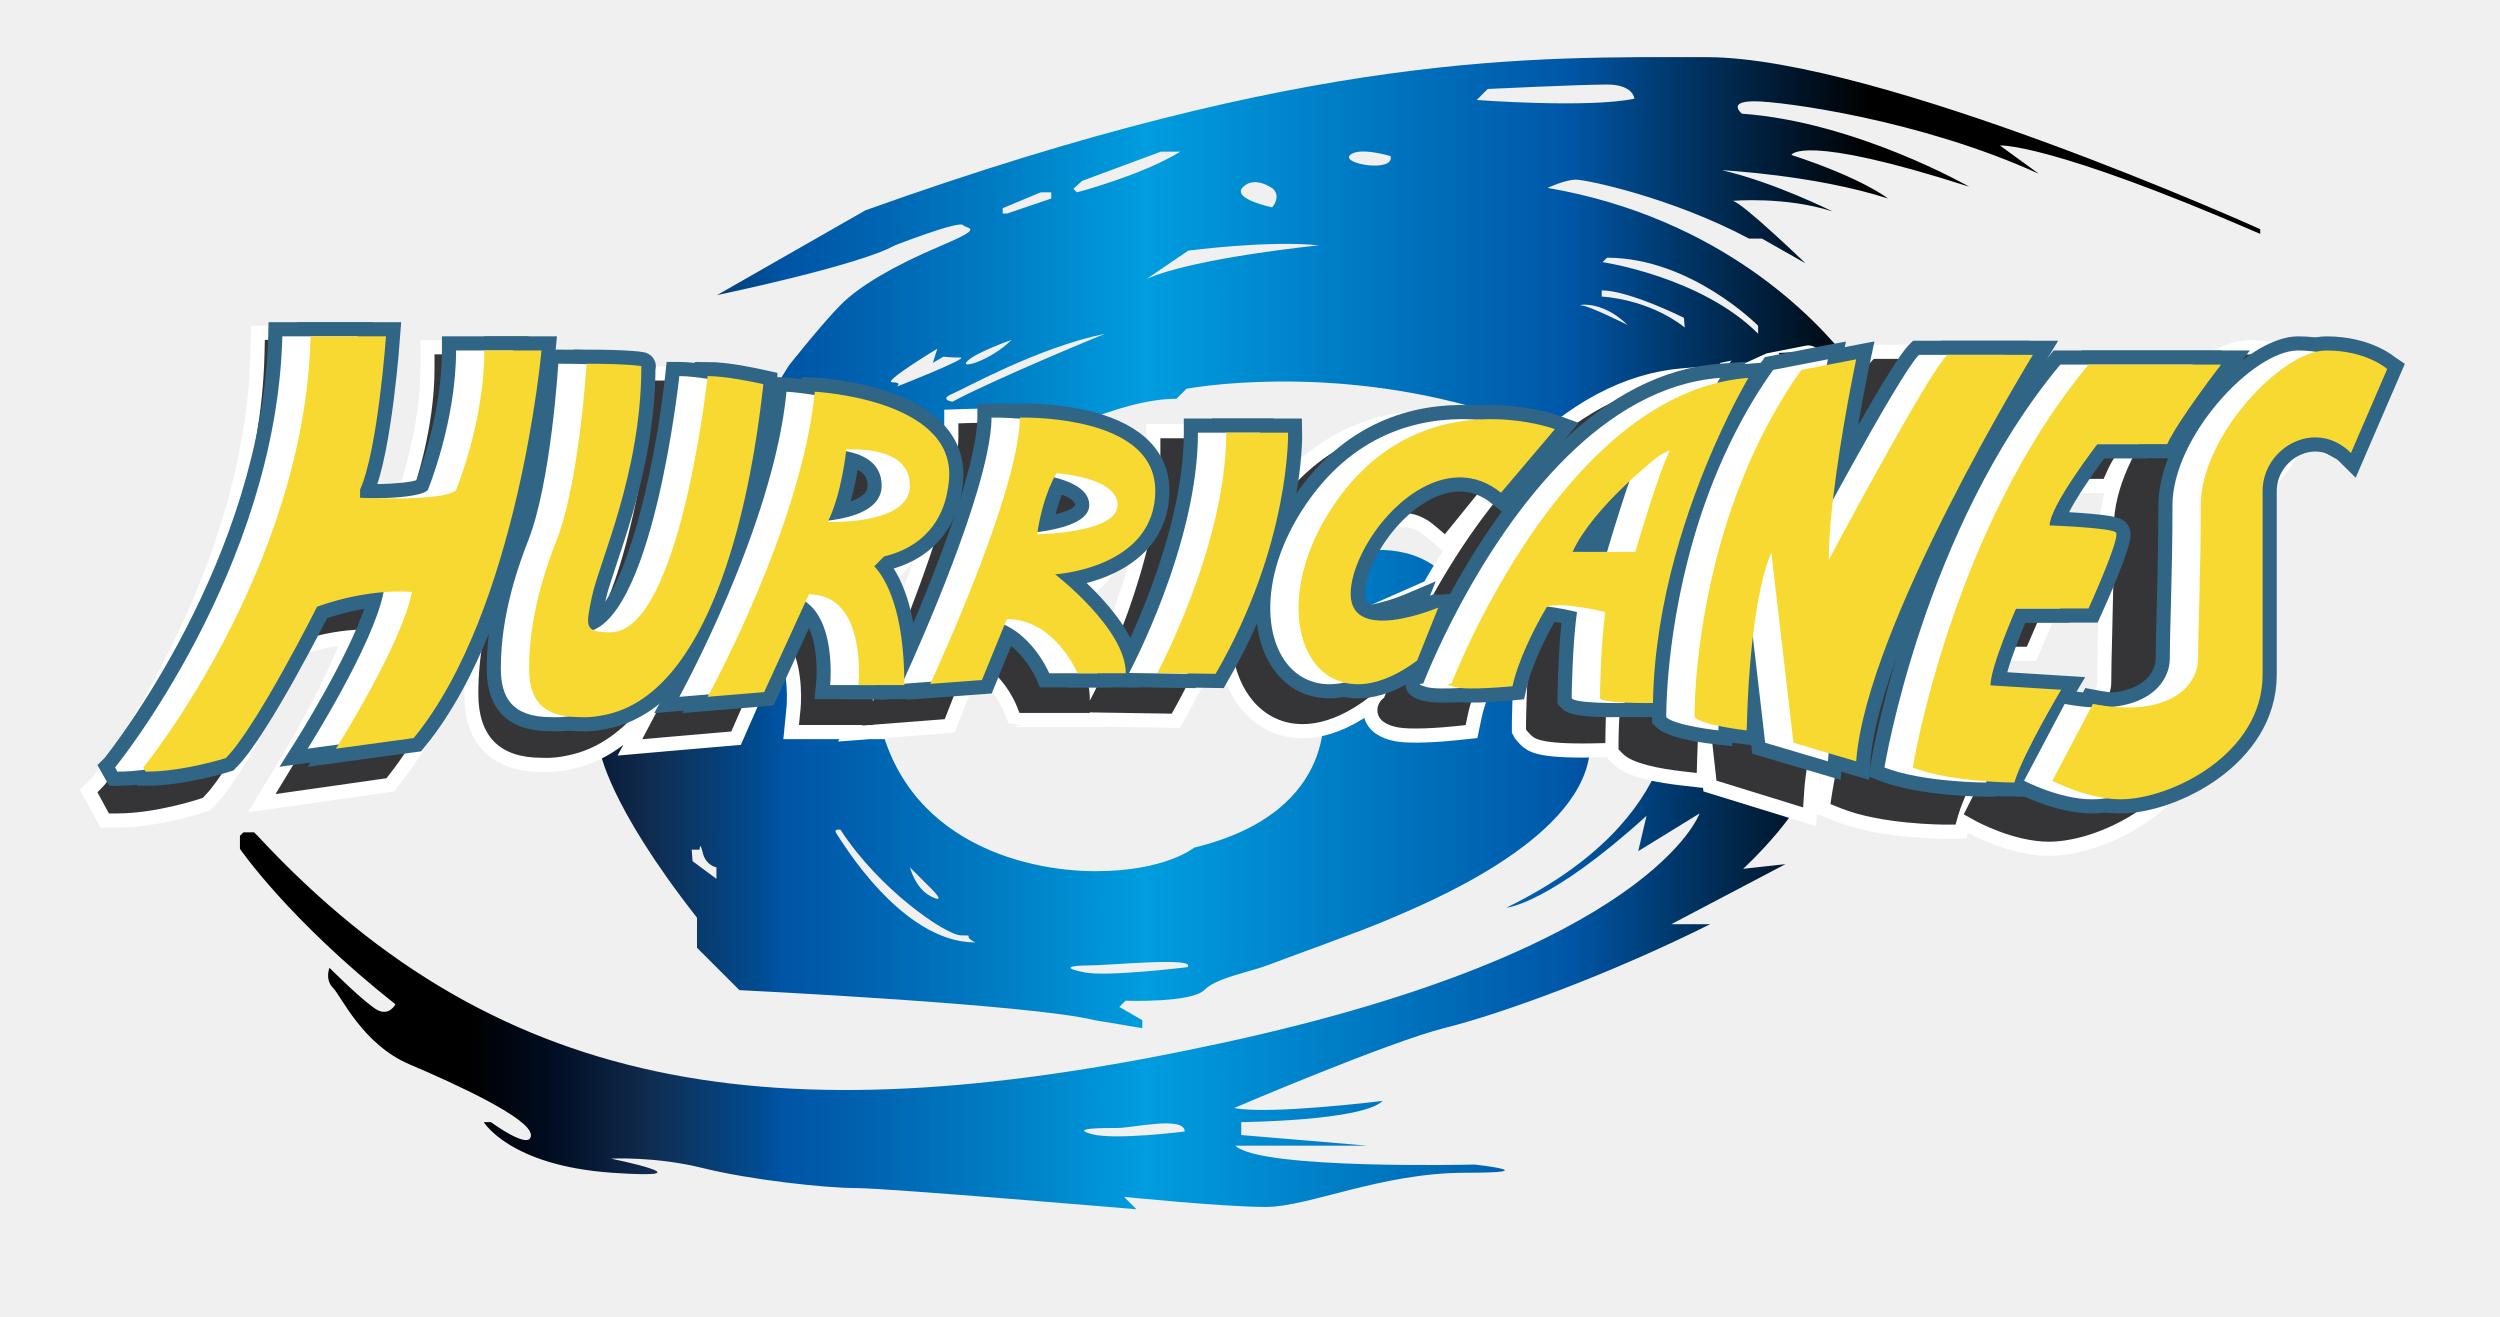
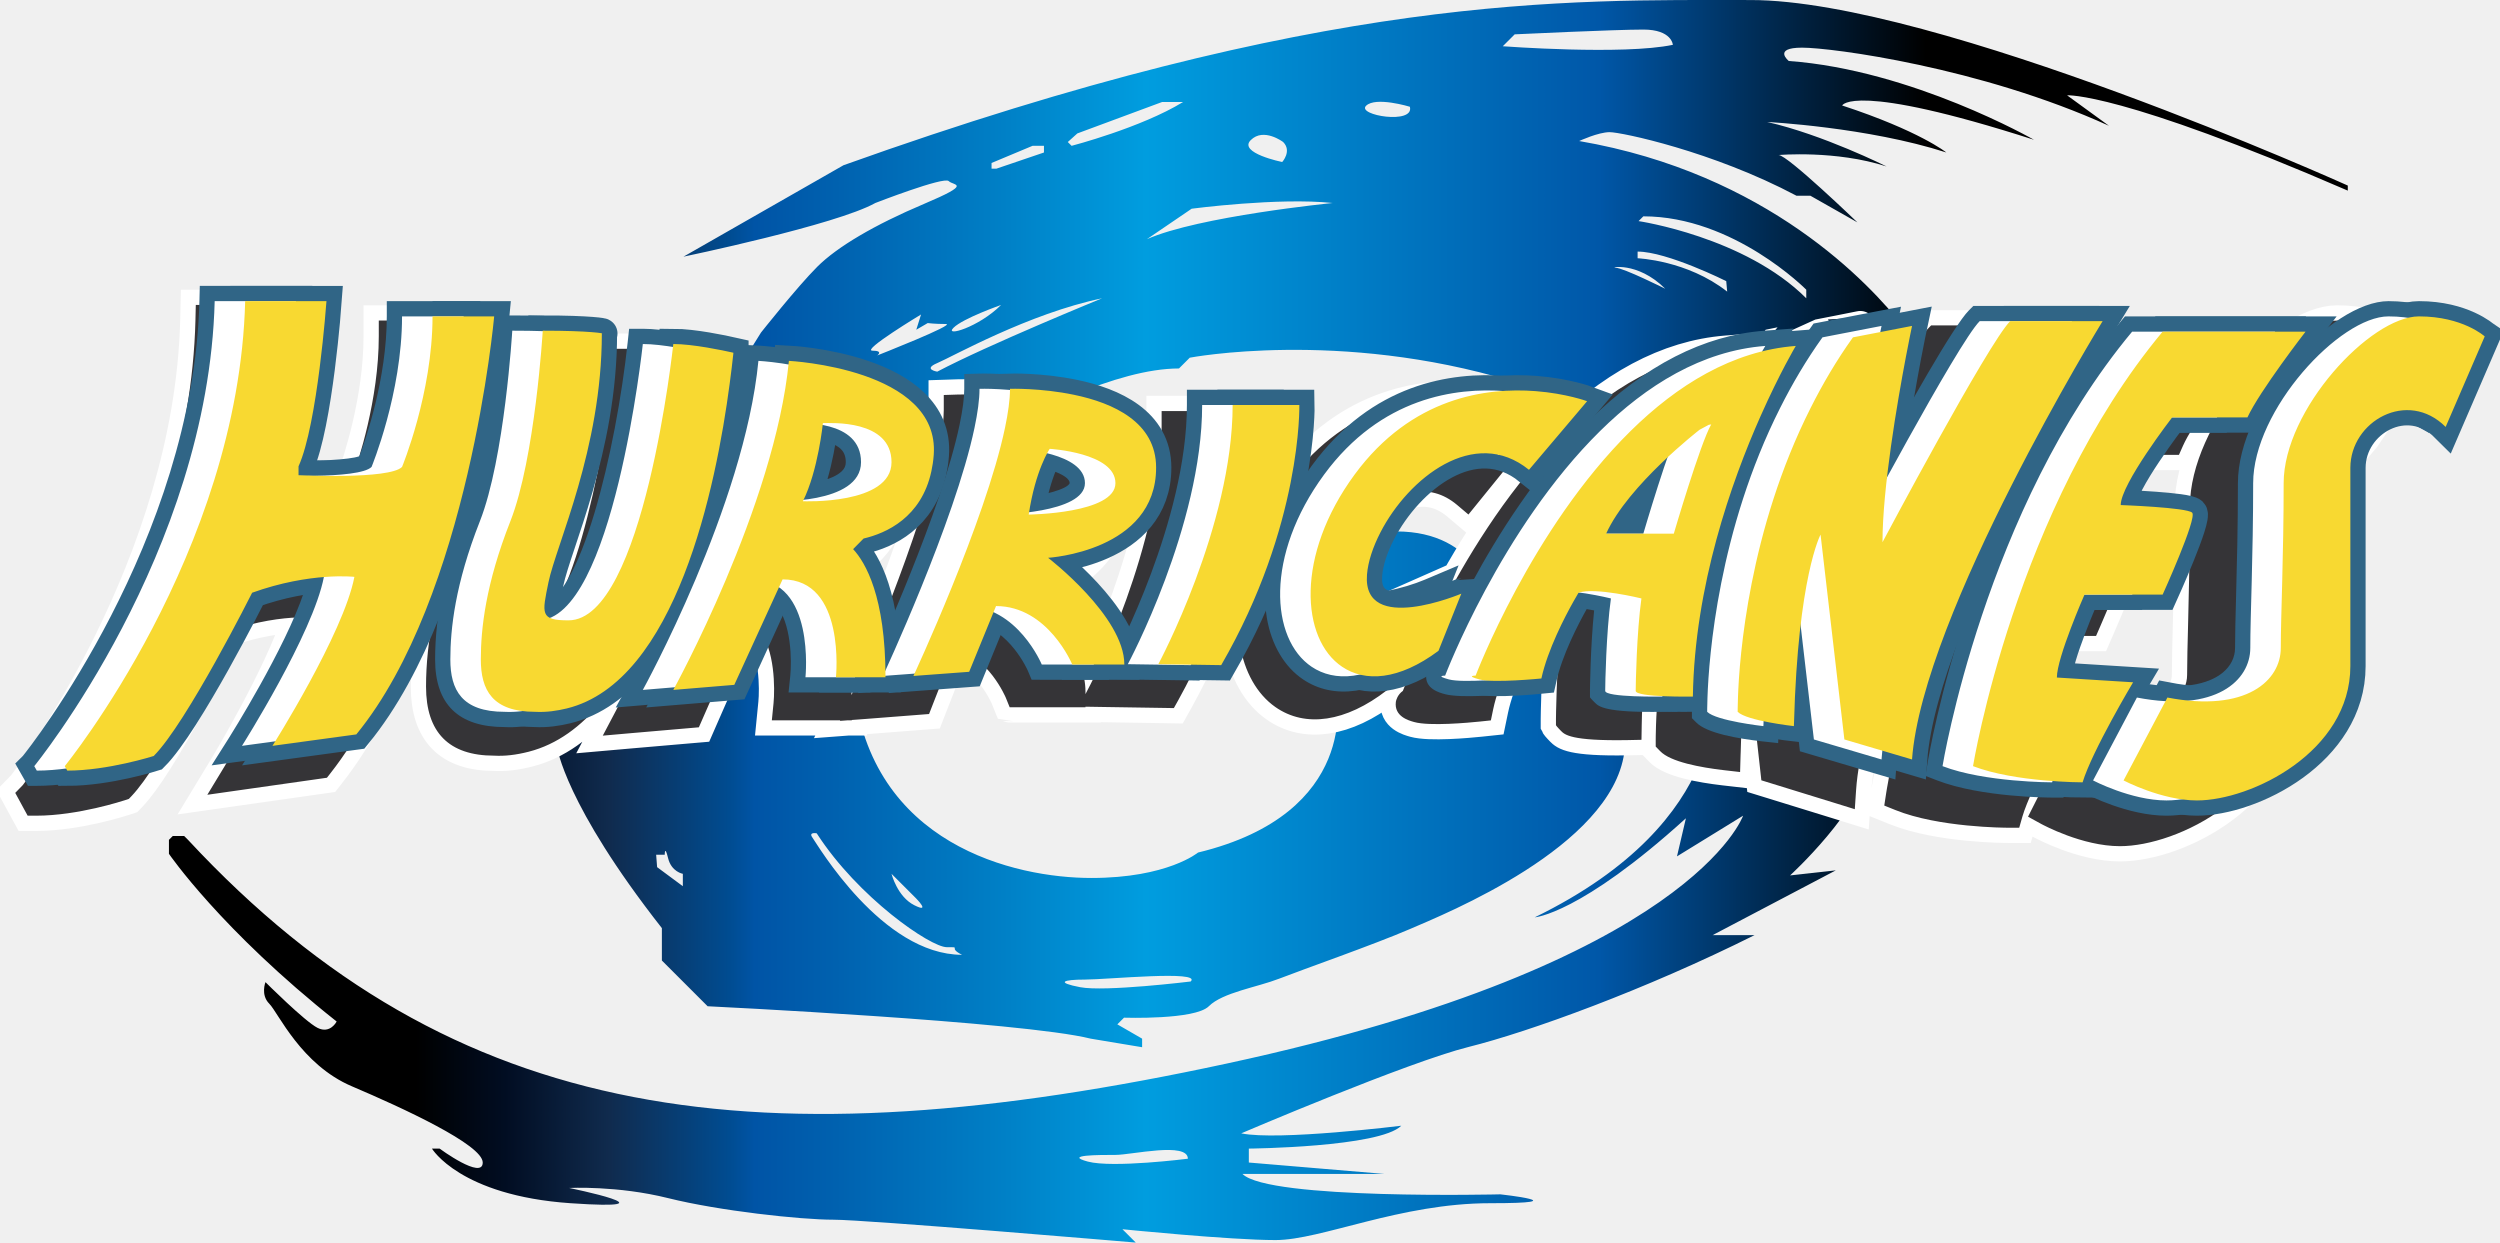
- <svg xmlns="http://www.w3.org/2000/svg" version="1.1" id="Layer_1" x="0px" y="0px" width="481.477px" height="253.488px" viewBox="0 0 481.477 253.488" enable-background="new 0 0 481.477 253.488" xml:space="preserve">
+ <svg xmlns="http://www.w3.org/2000/svg" version="1.1" id="Layer_1" x="0px" y="0px" enable-background="new 0 0 481.477 253.488" xml:space="preserve" viewBox="16.04 11 446.44 221.9">
  <g>
    <linearGradient id="SVGID_1_" gradientUnits="userSpaceOnUse" x1="71.578" y1="121.946" x2="359.932" y2="121.946">
      <stop offset="0" style="stop-color:#000000" />
      <stop offset="0.024" style="stop-color:#000000" />
      <stop offset="0.065" style="stop-color:#000000" />
      <stop offset="0.12" style="stop-color:#010D22" />
      <stop offset="0.185" style="stop-color:#102B4E" />
      <stop offset="0.259" style="stop-color:#004C91" />
      <stop offset="0.275" style="stop-color:#0054A6" />
      <stop offset="0.325" style="stop-color:#0061AF" />
      <stop offset="0.432" style="stop-color:#0081C7" />
      <stop offset="0.517" style="stop-color:#009DDF" />
      <stop offset="0.798" style="stop-color:#0057A8" />
      <stop offset="1" style="stop-color:#000000" />
    </linearGradient>
    <path fill="url(#SVGID_1_)" d="M350.22,146.453l-13.814-6.301c-0.011,0.176-0.021,0.335-0.021,0.516c0,0-8.423-0.936-10.039-2.553   c0,0,0-0.951,0.053-2.525l-4.53-2.068c0,0,4.073,23.822-31.767,41.295c0,0,8.104-0.542,27.002-17.696l-1.596,6.807l11.806-7.264   c0,0-9.083,26.321-92.115,44.241c-83.037,17.931-137.94,11.348-185.585-39.929l-0.681-0.681H46.89l-0.681,0.681v2.494   c0,0,9.301,13.612,29.948,29.947c0,0-1.138,2.276-3.403,1.139c-2.275-1.139-9.306-8.168-9.306-8.168s-0.909,2.266,0.681,3.855   c1.591,1.59,5.674,10.89,14.751,14.745c9.071,3.86,23.365,10.438,23.365,13.612c0,3.18-7.711-2.493-7.711-2.493h-1.361   c0,0,4.988,8.396,24.727,9.757s-0.224-2.723-0.224-2.723s8.614-0.451,17.691,1.819c9.077,2.265,23.594,3.85,29.496,3.85   s53.999,4.084,53.999,4.084l-2.382-2.383c0,0,19.169,1.936,27.337,1.936s22.237-6.583,38.344-6.583   c16.107,0,1.813-1.584,1.813-1.584s-41.401,1.021-46.055-3.638h25.412l-24.279-2.042v-2.488c0,0,23.365-0.229,27.226-4.084   c0,0-22.009,2.723-28.587,1.361c0,0,29.725-12.709,40.615-15.432c10.89-2.722,31.532-10.209,51.048-19.961   c-1.819,0-7.487,0-7.487,0l22.004-11.571l-8.168,0.904C335.703,167.33,348.412,155.759,350.22,146.453z M210.296,218.43   c-4.424-1.191,2.042-1.191,4.935-1.191s12.933-2.382,12.933,0.681C228.163,217.919,214.72,219.622,210.296,218.43z M435.299,45.039   v-0.904c0,0-73.509-33.128-106.636-33.128c-33.117,0-75.774-1.361-161.986,29.496L138.09,56.837c0,0,27.284-5.674,34.261-9.587   c0,0,12.251-4.765,13.103-3.914c0.851,0.851,4.424,0.341-4.425,4.084c-8.848,3.743-15.484,7.657-19.058,11.23   s-10.039,11.741-10.039,11.741s-2.244,3.557-5.589,9.135c-2.43,18.431-9.577,53.186-29.076,57.982   c-0.781,2.499-1.431,4.871-1.749,6.902c0,0,1.361,10.209,18.717,32.33v5.785l8.168,8.167c0,0,56.152,2.723,68.404,5.786   l9.188,1.531v-1.531l-4.424-2.553l1.19-1.191c0,0,12.677,0.426,15.145-2.042c2.467-2.467,8.678-3.402,12.592-4.935   c3.913-1.531,17.016-6.125,23.312-8.848s35.903-14.634,38.286-31.479c2.382-16.846,2.382-23.993,2.382-23.993l-11.454-3.03   c-1.536,2.733-4.604,8.604-5.731,13.751c0,0-8.509,0.851-11.061,0.17c-2.553-0.681-0.681-0.681-0.681-0.681   s2.488-6.556,7.189-15.298l-5.03,0.154c0,0-2.957-12.028-19.144-10.46c-1.351,2.616-2.233,5.249-2.414,7.567   c-0.851,10.89,16.846,3.402,16.846,3.402l-4.084,10.21c-7.114,5.296-13.129,5.594-17.212,2.839l-0.995,5.053   c0,0,4.312,21.1-24.726,28.129c0,0-5.445,4.541-19.059,4.541c-13.612,0-39.481-5.902-42.433-34.489l-0.437-1.36h-2.733   c0,0,1.813-17.475-9.528-17.475l-8.625,18.835l-10.891,0.904c0,0,18.148-32.894,20.643-58.759c0,0,27.002,1.361,25.864,16.788   c-0.074,1.058-0.229,2.026-0.425,2.94c1.712-1.127,6.721-4.318,13.149-7.77c0.554-2.631,0.894-5.024,0.894-6.971   c0,0,5.498-0.17,11.443,1.074c6.509-2.69,13.192-4.701,18.733-4.701l1.925-1.924c0,0,26.656-5.11,57.514,4.189l4.254,1.776   c5.478,0.425,9.188,1.798,9.188,1.798l-1.276,1.51l9.072,3.785c8.221-8.088,18.111-14.303,29.469-15.165   c0,0-2.85,4.786-6.296,12.55l8.955-1.494c2.148-4.271,4.626-8.503,7.551-12.587l9.114-1.765   c-6.072-7.791-24.386-27.502-58.003-33.288c0,0,3.403-1.585,5.445-1.585s18.377,3.403,33.351,11.348h2.488l8.402,4.765   c0,0-12.485-12.028-14.07-12.028c0,0,10.21-0.904,19.281,2.042c0,0-11.337-5.674-21.323-7.944c0,0,17.92,0.91,31.99,5.445   c0,0-4.765-3.85-18.601-8.391c0,0,1.808-4.308,34.255,6.125c0,0-21.78-12.48-43.784-14.07c0,0-2.956-2.382,2.372-2.382   c5.339,0,31.884,3.521,54.802,13.953l-7.487-5.444C385.166,28.023,394.461,27.341,435.299,45.039z M209.785,185.93   c3.914,0,20.93-1.702,18.888,0.34c0,0-15.314,1.872-19.738,1.021C204.511,186.44,205.872,185.93,209.785,185.93z M179.582,171.381   c0,0,2.808,2.808-0.255,1.276c-3.063-1.531-4.084-5.615-4.084-5.615L179.582,171.381z M161.886,159.81   c7.402,11.486,20.334,20.334,23.227,20.334s0,0,2.723,1.361c-14.293,0-25.869-19.76-26.715-20.929   C160.354,159.518,161.886,159.81,161.886,159.81z M137.979,167.042v1.021v1.191l-4.595-3.403l-0.17-2.212h1.531   c0,0,0-1.872,0.596,0.596C135.937,166.702,137.979,167.042,137.979,167.042z M309.499,49.632c16.165,0,29.097,13.103,29.097,13.103   v1.531c-10.976-10.976-29.948-13.782-29.948-13.782L309.499,49.632z M308.478,55.928c5.275,0,15.825,5.274,15.825,5.274l0.17,1.873   c-7.146-5.615-15.995-5.956-15.995-5.956V55.928z M313.412,62.564c0,0-7.487-3.742-8.849-3.742   C303.203,58.822,308.393,57.544,313.412,62.564z M239.394,36.02c2.297-2.298,5.785,0.341,5.785,0.341   c1.616,1.615-0.17,3.572-0.17,3.572S237.096,38.317,239.394,36.02z M208.424,34.829l15.145-5.615h3.743   c-7.486,4.595-19.908,7.827-19.908,7.827l-0.681-0.68L208.424,34.829z M193.109,40.103l7.317-3.062h2.042v1.191l-8.508,2.893   h-0.852V40.103z M186.304,69.541c1.701-1.701,8.508-4.083,8.508-4.083C190.812,69.457,184.602,71.243,186.304,69.541z    M172.69,74.476c0,0,1.191-0.852-0.851-0.852s8.679-6.466,8.679-6.466l-0.852,2.723l2.042-1.19c0,0,1.191,0.17,3.233,0.17   S172.69,74.476,172.69,74.476z M183.411,77.369c0,0-2.638-0.426,0-1.531c2.637-1.106,16.335-8.849,29.438-11.571   C212.849,64.266,192.429,72.604,183.411,77.369z M220.846,53.716l7.997-5.445c0,0,15.485-2.041,25.184-1.021   C254.026,47.25,230.034,49.632,220.846,53.716z M259.982,29.894c1.701-1.701,7.827,0.17,7.827,0.17   C268.66,33.297,258.28,31.595,259.982,29.894z M284.4,19.259l2.127-2.127c0,0,17.866-0.852,22.972-0.852   c5.104,0,5.274,2.723,5.274,2.723C305.925,20.875,284.4,19.259,284.4,19.259z" />
    <path fill="#FFFFFF" stroke="#FFFFFF" stroke-width="5.445" d="M240.456,87.121l-0.063-2.712h-2.595h-11.656h-2.664v2.776   c0,21.104-12.544,45.719-12.671,45.969l-0.926,1.797v-0.42c0-6.631-5.742-13.506-10.007-17.729   c7.21-2.02,15.559-7.242,15.559-18.195c0-5.669-2.855-13.039-16.452-16.006c-6.057-1.318-11.592-1.154-11.826-1.148l-2.579,0.085   v2.696c0,1.643-0.271,3.844-0.813,6.545c-3.143,15.654-14.32,41.291-15.665,44.338c-0.213-11.029-2.351-17.484-4.643-21.207   c4.345-1.329,10.741-4.817,12.65-14.032c0.239-1.165,0.394-2.271,0.468-3.388c0.287-4.01-0.861-7.561-3.413-10.576   c-7.243-8.561-23.717-9.518-24.413-9.556l-2.536-0.133l-0.245,2.644c-2.366,25.533-19.706,58.625-19.887,58.949l-2.398,4.551   l4.95-0.436l10.656-0.92l1.553-0.133l0.649-1.483l7.593-17.319c0.957,0.256,1.809,0.67,2.483,1.457   c2.877,3.328,2.86,10.529,2.611,13.027l-0.304,3.068h2.957h2.674h5.982h0.602l-0.054,0.106l1.404-0.106h0.712v-0.059l2.414-0.18   l9.742-0.756l1.643-0.127l0.622-1.596l3.914-10.008c6.024,1.244,9.141,8.615,9.173,8.699l0.686,1.697   c0.011,0.005,1.776,0.005,1.776,0.005h9.098h2.664v-0.106l3.233,0.053l10.985,0.17l1.563,0.027l0.787-1.409   C240.808,110.103,240.478,88.051,240.456,87.121z M154.999,101.85c0.969-3.147,1.553-6.339,1.872-8.508   c3.558,0.191,5.35,1.063,6.131,1.872c0.373,0.377,0.872,1.042,0.872,2.402c0,0.666-0.212,1.16-0.707,1.66   C161.62,100.824,158.143,101.574,154.999,101.85z M193.774,104.206c0.628-2.834,1.372-4.865,1.909-6.072   c3.626,0.516,7.316,1.909,7.316,3.312C202.639,102.483,198.629,103.738,193.774,104.206z M100.027,68.244h-2.914H86.346h-2.664   v2.775c0,11.354-3.685,22.43-4.791,25.508c-1.808,0.665-7.322,0.92-12.74,0.798c2.924-9.236,4.259-28.018,4.317-28.884l0.202-2.983   h-2.861H53.606h-2.601l-0.063,2.712c-1.063,43.826-29.853,81.75-30.847,83.048l-1.334,1.372l1.01,1.855l0.441,0.814l0.766,1.403   h1.547c7.434,0,15.569-2.681,15.91-2.797l0.616-0.202l0.458-0.479c5.37-5.615,14.899-24.779,17.186-29.453   c5.259-1.835,9.721-2.372,12.528-2.473c-3.255,10.294-12.991,26.438-13.097,26.619l-3.063,5.051l5.674-0.808l14.649-2.085   l1.037-0.148l0.665-0.852c19.988-25.454,24.497-75.646,24.678-77.768L100.027,68.244z M141.552,78.091l0.011-0.138   c0,0,0-0.149,0-0.309v-2.228l-2.079-0.484c-2.116-0.5-7.434-1.648-11.071-1.648h-2.393l-0.256,2.483   c-1.983,19.329-8.332,47.927-15.665,47.927c-0.729,0-1.196-0.033-1.516-0.064c0.085-0.766,0.319-1.988,0.543-3.116l0.085-0.437   c0.319-1.6,1.127-4.125,2.058-7.051c2.749-8.571,6.759-21.291,7.231-36.094h0.091c0.074-0.012,0.074-2.793,0.074-2.793   c0-2.711-2.345-2.881-4.839-3.057c-1.483-0.106-4.115-0.234-8.221-0.234h-2.51l-0.148,2.616   c-0.011,0.229-1.361,22.982-5.482,33.915c-3.601,9.529-5.345,18.111-5.345,26.226c0,8.184,4.084,12.337,12.156,12.337   c1.882,0.105,3.887-0.117,6.174-0.702c20.382-5.232,27.826-40.822,30.453-61.565C141.18,81.484,141.397,79.613,141.552,78.091z    M387.995,135.287l-4.36-0.287l-10.326-0.676c0.723-2.686,2.147-6.583,3.424-9.763h11.9h1.713l0.712-1.632   c6.839-15.746,5.86-16.767,4.616-18.064c-0.628-0.654-1.521-1.516-10.71-2.036c1.309-2.632,3.808-6.626,6.657-10.603h11.826h1.702   l0.712-1.606c1.67-3.755,7.679-12.183,9.849-15.112l3.328-4.488h-5.435h-24.971h-1.255l-0.797,1   c-25.971,32.543-33.404,78.656-33.713,80.602l-0.341,2.234l2.01,0.808c7.7,3.111,19.601,3.148,20.111,3.148h1.978l0.564-1.979   c1.552-5.344,8.497-17.511,8.561-17.632L387.995,135.287z M446.7,72.621c-0.191-0.176-4.69-4.377-13.283-4.377   c-9.997,0-26.311,18.547-26.311,33.202c0,8.003-0.182,15.06-0.319,20.733c-0.096,3.727-0.181,6.939-0.181,9.337   c0,1.707-0.756,3.302-2.127,4.483c-1.67,1.44-5.765,3.584-14.517,1.828l-1.936-0.393l-0.915,1.818l-7.668,15.123l-1.244,2.467   l2.361,1.298c0.298,0.159,7.316,3.967,14.059,3.967c10.284,0,29.47-9.37,29.47-27.29V98.66c0-3.095,1.883-5.992,4.69-7.211   c2.595-1.116,5.296-0.5,7.412,1.702l-0.712-0.585l2.893-3.403l8.976-13.39l0.755-1.818L446.7,72.621z M382.901,69.111h-4.765   h-16.145h-1.105l-0.776,0.812c-2.68,2.798-10.922,18.145-16.846,29.491c0.872-7.509,2.19-15.356,3.127-20.499   c0,0.016,0.723-3.876,0.723-3.855l0.341-1.732l0.786-4.074c0.011-0.01-3.902,0.777-3.902,0.777l-1.404,0.275   c0,0.006-8.923,1.809-8.923,1.809l-1.042,0.213l-0.617,0.898c-2.743,4.01-5.231,8.332-7.593,13.225   c-11.167,23.094-12.772,47.197-12.996,54.036c-0.053,1.638-0.053,2.638-0.053,2.686v1.144l0.787,0.812   c1.85,1.941,7.221,2.92,11.411,3.409l2.871,0.329l0.085-3.015c0.011-0.239,0.021-0.526,0.021-0.526   c0.191-7.316,0.628-13.129,1.159-17.755l2.329,20.956l0.202,1.818l1.69,0.521l11.826,3.652l3.17,0.984l0.233-3.445   c1.766-25.444,32.606-78.178,32.915-78.709L382.901,69.111z M326.823,77.836l2.616-4.604l-5.105,0.404   c-10.539,0.834-20.791,6.316-30.501,16.281c-9.226,9.477-16.266,21.377-20.552,29.693c-3.568,6.934-5.828,12.464-6.727,14.771   c-0.946,0.67-1.212,1.67-1.25,1.957c-0.324,2.6,2.287,3.328,3.271,3.6c2.755,0.771,9.71,0.123,11.773-0.09l1.925-0.203l0.409-1.967   c1.059-5.02,4.078-10.965,5.333-13.283c0.102-0.191,0.16-0.298,0.25-0.463c1.415-0.09,3.919,0.229,6.365,0.729   c-0.654,6.674-0.733,14.592-0.733,14.677v1.17c0.09,0.187,0.888,1.005,0.888,1.005c0.665,0.676,1.781,1.824,11.81,1.654   l2.574-0.054l0.043-2.69c0.297-19.516,6.466-37.999,11.603-50.07C324.068,82.697,326.791,77.878,326.823,77.836z M301.235,107.875   h-5.147c2.255-3.323,5.265-6.566,7.892-9.119C302.873,102.25,301.862,105.71,301.235,107.875z M270.947,116.447l-5.887,2.6   c-3.685,1.617-10.098,3.297-12.161,1.739c-0.191-0.144-0.766-0.579-0.627-2.44c0.138-1.909,0.855-4.223,2.073-6.668   c2.659-5.393,7.944-11.406,13.729-12.678c2.946-0.643,5.69,0.086,8.168,2.17l2.026,1.713l1.68-2.074l8.907-10.98l1.249-1.537   l2.462-3.025l-3.573-1.377c-0.159-0.064-4.041-1.543-9.709-2.006c-9.699-0.791-23.467,1.404-33.979,16.352   c-6.423,9.119-9.284,19.266-7.854,27.843c0.813,4.907,3.058,8.874,6.322,11.167c5.365,3.775,12.624,2.689,19.92-2.973l0.601-0.474   l0.281-0.724l3.994-10.433L270.947,116.447z" />
    <path fill="#353437" d="M240.456,87.121l-0.063-2.712h-2.595h-11.656h-2.664v2.776c0,21.104-12.544,45.719-12.671,45.969   l-0.926,1.797v-0.42c0-6.631-5.742-13.506-10.007-17.729c7.21-2.02,15.559-7.242,15.559-18.195c0-5.669-2.855-13.039-16.452-16.006   c-6.057-1.318-11.592-1.154-11.826-1.148l-2.579,0.085v2.696c0,1.643-0.271,3.844-0.813,6.545   c-3.143,15.654-14.32,41.291-15.665,44.338c-0.213-11.029-2.351-17.484-4.643-21.207c4.345-1.329,10.741-4.817,12.65-14.032   c0.239-1.165,0.394-2.271,0.468-3.388c0.287-4.01-0.861-7.561-3.413-10.576c-7.243-8.561-23.717-9.518-24.413-9.556l-2.536-0.133   l-0.245,2.644c-2.366,25.533-19.706,58.625-19.887,58.949l-2.398,4.551l4.95-0.436l10.656-0.92l1.553-0.133l0.649-1.483   l7.593-17.319c0.957,0.256,1.809,0.67,2.483,1.457c2.877,3.328,2.86,10.529,2.611,13.027l-0.304,3.068h2.957h2.674h5.982h0.602   l-0.054,0.106l1.404-0.106h0.712v-0.059l2.414-0.18l9.742-0.756l1.643-0.127l0.622-1.596l3.914-10.008   c6.024,1.244,9.141,8.615,9.173,8.699l0.686,1.697c0.011,0.005,1.776,0.005,1.776,0.005h9.098h2.664v-0.106l3.233,0.053   l10.985,0.17l1.563,0.027l0.787-1.409C240.808,110.103,240.478,88.051,240.456,87.121z M154.999,101.85   c0.969-3.147,1.553-6.339,1.872-8.508c3.558,0.191,5.35,1.063,6.131,1.872c0.373,0.377,0.872,1.042,0.872,2.402   c0,0.666-0.212,1.16-0.707,1.66C161.62,100.824,158.143,101.574,154.999,101.85z M193.774,104.206   c0.628-2.834,1.372-4.865,1.909-6.072c3.626,0.516,7.316,1.909,7.316,3.312C202.639,102.483,198.629,103.738,193.774,104.206z    M100.027,68.244h-2.914H86.346h-2.664v2.775c0,11.354-3.685,22.43-4.791,25.508c-1.808,0.665-7.322,0.92-12.74,0.798   c2.924-9.236,4.259-28.018,4.317-28.884l0.202-2.983h-2.861H53.606h-2.601l-0.063,2.712c-1.063,43.826-29.853,81.75-30.847,83.048   l-1.334,1.372l1.01,1.855l0.441,0.814l0.766,1.403h1.547c7.434,0,15.569-2.681,15.91-2.797l0.616-0.202l0.458-0.479   c5.37-5.615,14.899-24.779,17.186-29.453c5.259-1.835,9.721-2.372,12.528-2.473c-3.255,10.294-12.991,26.438-13.097,26.619   l-3.063,5.051l5.674-0.808l14.649-2.085l1.037-0.148l0.665-0.852c19.988-25.454,24.497-75.646,24.678-77.768L100.027,68.244z    M141.552,78.091l0.011-0.138c0,0,0-0.149,0-0.309v-2.228l-2.079-0.484c-2.116-0.5-7.434-1.648-11.071-1.648h-2.393l-0.256,2.483   c-1.983,19.329-8.332,47.927-15.665,47.927c-0.729,0-1.196-0.033-1.516-0.064c0.085-0.766,0.319-1.988,0.543-3.116l0.085-0.437   c0.319-1.6,1.127-4.125,2.058-7.051c2.749-8.571,6.759-21.291,7.231-36.094h0.091c0.074-0.012,0.074-2.793,0.074-2.793   c0-2.711-2.345-2.881-4.839-3.057c-1.483-0.106-4.115-0.234-8.221-0.234h-2.51l-0.148,2.616   c-0.011,0.229-1.361,22.982-5.482,33.915c-3.601,9.529-5.345,18.111-5.345,26.226c0,8.184,4.084,12.337,12.156,12.337   c1.882,0.105,3.887-0.117,6.174-0.702c20.382-5.232,27.826-40.822,30.453-61.565C141.18,81.484,141.397,79.613,141.552,78.091z    M387.995,135.287l-4.36-0.287l-10.326-0.676c0.723-2.686,2.147-6.583,3.424-9.763h11.9h1.713l0.712-1.632   c6.839-15.746,5.86-16.767,4.616-18.064c-0.628-0.654-1.521-1.516-10.71-2.036c1.309-2.632,3.808-6.626,6.657-10.603h11.826h1.702   l0.712-1.606c1.67-3.755,7.679-12.183,9.849-15.112l3.328-4.488h-5.435h-24.971h-1.255l-0.797,1   c-25.971,32.543-33.404,78.656-33.713,80.602l-0.341,2.234l2.01,0.808c7.7,3.111,19.601,3.148,20.111,3.148h1.978l0.564-1.979   c1.552-5.344,8.497-17.511,8.561-17.632L387.995,135.287z M446.7,72.621c-0.191-0.176-4.69-4.377-13.283-4.377   c-9.997,0-26.311,18.547-26.311,33.202c0,8.003-0.182,15.06-0.319,20.733c-0.096,3.727-0.181,6.939-0.181,9.337   c0,1.707-0.756,3.302-2.127,4.483c-1.67,1.44-5.765,3.584-14.517,1.828l-1.936-0.393l-0.915,1.818l-7.668,15.123l-1.244,2.467   l2.361,1.298c0.298,0.159,7.316,3.967,14.059,3.967c10.284,0,29.47-9.37,29.47-27.29V98.66c0-3.095,1.883-5.992,4.69-7.211   c2.595-1.116,5.296-0.5,7.412,1.702l-0.712-0.585l2.893-3.403l8.976-13.39l0.755-1.818L446.7,72.621z M382.901,69.111h-4.765   h-16.145h-1.105l-0.776,0.812c-2.68,2.798-10.922,18.145-16.846,29.491c0.872-7.509,2.19-15.356,3.127-20.499   c0,0.016,0.723-3.876,0.723-3.855l0.341-1.732l0.786-4.074c0.011-0.01-3.902,0.777-3.902,0.777l-1.404,0.275   c0,0.006-8.923,1.809-8.923,1.809l-1.042,0.213l-0.617,0.898c-2.743,4.01-5.231,8.332-7.593,13.225   c-11.167,23.094-12.772,47.197-12.996,54.036c-0.053,1.638-0.053,2.638-0.053,2.686v1.144l0.787,0.812   c1.85,1.941,7.221,2.92,11.411,3.409l2.871,0.329l0.085-3.015c0.011-0.239,0.021-0.526,0.021-0.526   c0.191-7.316,0.628-13.129,1.159-17.755l2.329,20.956l0.202,1.818l1.69,0.521l11.826,3.652l3.17,0.984l0.233-3.445   c1.766-25.444,32.606-78.178,32.915-78.709L382.901,69.111z M326.823,77.836l2.616-4.604l-5.105,0.404   c-10.539,0.834-20.791,6.316-30.501,16.281c-9.226,9.477-16.266,21.377-20.552,29.693c-3.568,6.934-5.828,12.464-6.727,14.771   c-0.946,0.67-1.212,1.67-1.25,1.957c-0.324,2.6,2.287,3.328,3.271,3.6c2.755,0.771,9.71,0.123,11.773-0.09l1.925-0.203l0.409-1.967   c1.059-5.02,4.078-10.965,5.333-13.283c0.102-0.191,0.16-0.298,0.25-0.463c1.415-0.09,3.919,0.229,6.365,0.729   c-0.654,6.674-0.733,14.592-0.733,14.677v1.17c0.09,0.187,0.888,1.005,0.888,1.005c0.665,0.676,1.781,1.824,11.81,1.654   l2.574-0.054l0.043-2.69c0.297-19.516,6.466-37.999,11.603-50.07C324.068,82.697,326.791,77.878,326.823,77.836z M301.235,107.875   h-5.147c2.255-3.323,5.265-6.566,7.892-9.119C302.873,102.25,301.862,105.71,301.235,107.875z M270.947,116.447l-5.887,2.6   c-3.685,1.617-10.098,3.297-12.161,1.739c-0.191-0.144-0.766-0.579-0.627-2.44c0.138-1.909,0.855-4.223,2.073-6.668   c2.659-5.393,7.944-11.406,13.729-12.678c2.946-0.643,5.69,0.086,8.168,2.17l2.026,1.713l1.68-2.074l8.907-10.98l1.249-1.537   l2.462-3.025l-3.573-1.377c-0.159-0.064-4.041-1.543-9.709-2.006c-9.699-0.791-23.467,1.404-33.979,16.352   c-6.423,9.119-9.284,19.266-7.854,27.843c0.813,4.907,3.058,8.874,6.322,11.167c5.365,3.775,12.624,2.689,19.92-2.973l0.601-0.474   l0.281-0.724l3.994-10.433L270.947,116.447z" />
    <path fill="#306586" d="M245.349,83.26l-0.063-2.659h-2.659h-11.911h-2.723v2.723c0,20.653-12.814,44.752-12.948,44.996   l-0.946,1.761v-0.415c0-6.487-5.87-13.219-10.226-17.351c7.37-1.978,15.899-7.094,15.899-17.813   c0-5.547-2.919-12.762-16.813-15.666c-6.189-1.291-11.848-1.127-12.087-1.121l-2.638,0.08v2.637c0,1.617-0.281,3.77-0.835,6.413   c-3.211,15.325-14.633,40.413-16.005,43.396c-0.224-10.789-2.409-17.105-4.749-20.754c4.445-1.309,10.98-4.711,12.927-13.74   c0.245-1.138,0.404-2.223,0.484-3.318c0.292-3.919-0.889-7.402-3.488-10.348c-7.407-8.381-24.242-9.316-24.955-9.358l-2.595-0.128   l-0.25,2.59c-2.414,24.992-20.138,57.381-20.318,57.705l-2.456,4.451l5.062-0.426l10.891-0.904l1.59-0.127l0.665-1.452   l7.758-16.958c0.973,0.256,1.845,0.66,2.536,1.432c2.94,3.259,2.925,10.311,2.67,12.75l-0.309,3.005h3.021h2.732h6.115h0.611   l-0.047,0.106l1.436-0.106h0.723v-0.054l2.468-0.18l9.954-0.74l1.681-0.121l0.638-1.564l3.999-9.794   c6.157,1.218,9.337,8.433,9.374,8.508l0.702,1.669c0.006,0.006,1.813,0.006,1.813,0.006h9.3h2.723v-0.106l3.303,0.048l11.23,0.17   l1.601,0.027l0.797-1.383C245.71,105.758,245.37,84.169,245.349,83.26z M158.004,97.681c0.989-3.084,1.585-6.211,1.914-8.327   c3.638,0.187,5.467,1.037,6.27,1.823c0.378,0.373,0.888,1.027,0.888,2.356c0,0.648-0.213,1.138-0.723,1.627   C164.773,96.671,161.216,97.41,158.004,97.681z M197.635,99.984c0.644-2.781,1.398-4.76,1.952-5.939   c3.706,0.5,7.476,1.866,7.476,3.232C206.69,98.298,202.597,99.527,197.635,99.984z M101.819,64.777h-2.978H87.835h-2.723V67.5   c0,11.113-3.765,21.955-4.897,24.971c-1.846,0.648-7.481,0.898-13.022,0.776c2.993-9.04,4.354-27.428,4.413-28.268l0.213-2.925   h-2.925H54.377h-2.658l-0.064,2.658c-1.085,42.902-30.511,80.023-31.532,81.283l-1.361,1.351l1.032,1.819l0.452,0.791l0.782,1.378   h1.584c7.599,0,15.91-2.627,16.261-2.743l0.628-0.197l0.468-0.469c5.493-5.492,15.229-24.252,17.569-28.825   c5.37-1.798,9.933-2.323,12.804-2.425c-3.328,10.082-13.283,25.885-13.389,26.056l-3.127,4.945l5.796-0.787l14.974-2.042   l1.059-0.148l0.675-0.83c20.43-24.918,25.04-74.046,25.227-76.125L101.819,64.777z M144.258,74.422l0.017-0.138   c0,0,0-0.149,0-0.299v-2.18l-2.127-0.479c-2.164-0.489-7.599-1.616-11.315-1.616h-2.446l-0.261,2.435   c-2.026,18.92-8.514,46.912-16.011,46.912c-0.744,0-1.223-0.027-1.553-0.064c0.085-0.744,0.33-1.946,0.559-3.041l0.09-0.426   c0.319-1.574,1.148-4.041,2.101-6.902c2.803-8.391,6.907-20.85,7.386-35.34h0.096c0.08-0.011,0.08-2.733,0.08-2.733   c0-2.653-2.398-2.817-4.945-2.988c-1.521-0.106-4.211-0.233-8.407-0.233h-2.562l-0.154,2.562c-0.016,0.223-1.388,22.504-5.6,33.197   c-3.68,9.332-5.466,17.733-5.466,25.667c0,8.019,4.18,12.081,12.421,12.081c1.926,0.106,3.978-0.111,6.317-0.691   c20.834-5.12,28.438-39.955,31.118-60.257C143.881,77.741,144.104,75.906,144.258,74.422z M396.142,130.405l-4.456-0.276   l-10.561-0.659c0.744-2.632,2.201-6.444,3.51-9.562h12.155h1.755l0.724-1.595c6.986-15.415,5.987-16.415,4.722-17.687   c-0.639-0.638-1.563-1.482-10.954-1.988c1.34-2.578,3.893-6.492,6.816-10.379h12.082h1.733l0.733-1.574   c1.702-3.68,7.838-11.922,10.061-14.793l3.403-4.393h-5.552H396.79h-1.276l-0.818,0.979c-26.545,31.861-34.149,76.996-34.457,78.9   l-0.352,2.18l2.063,0.798c7.87,3.042,20.036,3.073,20.547,3.073h2.021l0.585-1.93c1.584-5.228,8.678-17.139,8.752-17.261   L396.142,130.405z M449.826,88.322l6.977-16.164l0.766-1.787l-1.436-1.309c-0.191-0.17-4.785-4.285-13.57-4.285   c-10.22,0-26.885,18.159-26.885,32.5c0,7.838-0.181,14.751-0.33,20.303c-0.096,3.647-0.181,6.795-0.181,9.135   c0,1.67-0.776,3.233-2.19,4.393c-1.691,1.409-5.881,3.51-14.825,1.787l-1.979-0.383l-0.936,1.781l-7.827,14.803l-1.276,2.414   l2.414,1.271c0.298,0.16,7.477,3.882,14.368,3.882c10.507,0,30.118-9.173,30.118-26.715V94.554c0-3.031,1.925-5.865,4.796-7.051   c2.648-1.101,4.935-4.068,7.094-1.914 M390.931,65.627h-4.86h-16.506h-1.127l-0.798,0.798c-2.744,2.744-11.167,17.76-17.218,28.873   c0.894-7.354,2.244-15.037,3.201-20.067c0,0.011,0.733-3.797,0.733-3.78l0.341-1.691l0.818-3.988c0-0.011-3.998,0.76-3.998,0.76   l-1.437,0.277l-9.113,1.766l-1.063,0.201l-0.628,0.883c-2.818,3.925-5.36,8.157-7.774,12.943   c-11.4,22.609-13.049,46.197-13.272,52.898c-0.053,1.605-0.053,2.584-0.053,2.627v1.121l0.798,0.793   c1.893,1.898,7.391,2.86,11.666,3.339l2.936,0.319l0.085-2.946c0.011-0.239,0.021-0.521,0.021-0.521   c0.191-7.158,0.648-12.848,1.181-17.378l2.393,20.515l0.202,1.787l1.723,0.51l12.081,3.574l3.244,0.957l0.244-3.371   c1.809-24.908,33.319-76.529,33.639-77.051L390.931,65.627z M333.618,74.167l2.681-4.498l-5.222,0.393   c-10.773,0.819-21.26,6.18-31.171,15.937c-9.434,9.279-16.634,20.925-21.01,29.06c-3.653,6.791-5.961,12.209-6.875,14.469   c-0.968,0.649-1.239,1.633-1.276,1.91c-0.335,2.547,2.334,3.26,3.339,3.525c2.813,0.75,9.923,0.122,12.034-0.091l1.962-0.196   l0.425-1.931c1.074-4.903,4.169-10.726,5.445-12.996c0.106-0.191,0.17-0.298,0.261-0.452c1.446-0.09,4.004,0.219,6.503,0.707   c-0.67,6.535-0.744,14.289-0.744,14.368v1.144c0.085,0.186,0.904,0.983,0.904,0.983c0.681,0.67,1.818,1.786,12.07,1.616   l2.638-0.042l0.042-2.638c0.298-19.1,6.604-37.19,11.848-49.011C330.801,78.926,333.587,74.215,333.618,74.167z M307.468,103.573   h-5.265c2.308-3.254,5.381-6.423,8.071-8.923C309.147,98.064,308.105,101.457,307.468,103.573z M276.509,111.964l-6.02,2.547   c-3.765,1.584-10.315,3.228-12.421,1.707c-0.197-0.145-0.787-0.569-0.649-2.393c0.149-1.873,0.883-4.127,2.122-6.53   c2.723-5.28,8.12-11.161,14.032-12.405c3.01-0.633,4.127-3.213,6.658-1.17l2.627-0.703l2.85,0.687l9.104-7.796l1.276-1.499   l2.521-2.968l-3.647-1.35c-0.171-0.059-4.138-1.51-9.928-1.957c-9.912-0.776-23.987,1.371-34.729,16.006   c-6.562,8.922-9.486,18.855-8.029,27.252c0.835,4.807,3.126,8.688,6.46,10.933c5.482,3.695,12.906,2.632,20.361-2.909l0.616-0.463   l0.287-0.717l4.084-10.21L276.509,111.964z" />
    <path fill="none" stroke="#306586" stroke-width="5.445" d="M182.358,95.171c0.196-0.914,0.351-1.883,0.425-2.94   c1.138-15.427-25.864-16.788-25.864-16.788c-2.494,25.865-20.643,58.759-20.643,58.759l10.891-0.904l8.625-18.835   c11.342,0,9.528,17.475,9.528,17.475h2.733h6.115c0-14.411-3.573-20.494-5.78-22.877l1.866-1.893   C174.308,106.221,180.576,103.414,182.358,95.171z M159.418,100.51c2.723-5.445,3.573-13.953,3.573-13.953   c1.361,0,12.252-0.681,12.252,6.977S159.418,100.51,159.418,100.51z M236.16,83.324c0,21.61-13.272,46.283-13.272,46.283   l11.23,0.17c14.464-25.013,13.953-46.453,13.953-46.453H236.16z M207.845,81.505c-5.945-1.244-11.443-1.074-11.443-1.074   c0,1.946-0.34,4.34-0.894,6.971c-3.504,16.729-16.351,44.306-16.351,44.306l9.954-0.739l4.796-11.74   c9.284,0,13.613,10.438,13.613,10.438h9.3c0-8.619-13.612-19.058-13.612-19.058s19.286-1.133,19.286-16.106   C222.494,86.398,214.858,82.962,207.845,81.505z M199.746,102.892c1.191-7.997,3.743-11.74,3.743-11.74s11.741,0.68,11.741,6.125   S199.746,102.892,199.746,102.892z M93.279,67.5c0,13.729-5.444,26.885-5.444,26.885c-2.266,2.275-18.484,1.479-18.484,1.479v-1.59   c3.403-7.487,4.988-29.496,4.988-29.496H59.822c-1.138,44.922-32.219,83.037-32.219,83.037l0.452,0.798   c7.264,0,15.432-2.61,15.432-2.61c5.896-5.897,17.579-29.156,17.579-29.156c10.433-3.743,18.26-2.834,18.26-2.834   c-1.925,10.098-14.633,30.177-14.633,30.177l14.974-2.042c20.137-24.557,24.62-74.646,24.62-74.646H93.279z M146.997,74.135   c0-0.054,0-0.096,0-0.149c-1.829-0.414-7.222-1.552-10.721-1.552c0,0-5.274,49.346-18.717,49.346c-5.105,0-4.732-1.144-3.573-6.806   c1.36-6.637,9.528-23.822,9.528-44.412c0.596,0-2.042-0.51-10.55-0.51c0,0-1.361,22.801-5.785,34.031s-5.275,19.229-5.275,24.673   c0,5.445,2.042,9.358,9.699,9.358c2.01,0.107,3.871-0.17,5.663-0.605c19.499-4.797,26.646-39.552,29.076-57.982   C146.604,77.544,146.837,75.683,146.997,74.135z M383.348,131.99c0-3.574,4.935-14.805,4.935-14.805c2.382,0,13.953,0,13.953,0   s6.211-13.697,5.274-14.633c-0.936-0.936-12.762-1.361-12.762-1.361c0-3.744,9.188-15.654,9.188-15.654h13.443   c2.212-4.766,10.379-15.314,10.379-15.314h-25.523c-26.375,31.649-33.861,77.592-33.861,77.592   c7.486,2.893,19.567,2.893,19.567,2.893c1.702-5.615,9.019-17.866,9.019-17.866L383.348,131.99z M448.008,67.5   c-8.678,0-24.162,16.676-24.162,29.777c0,13.103-0.511,23.652-0.511,29.438s-6.126,11.57-20.249,8.849l-7.827,14.804   c0,0,6.807,3.573,13.103,3.573c9.698,0,27.396-8.679,27.396-23.992c0-17.866,0-27.056,0-35.394s10.209-14.123,17.016-7.316   l6.977-16.165C459.749,71.073,455.835,67.5,448.008,67.5z M357.133,70.914c0.212-1.059,0.351-1.713,0.351-1.713l-1.436,0.277   l-9.114,1.765c-2.925,4.084-5.402,8.316-7.551,12.587c-11.018,21.828-12.741,44.428-12.985,51.76   c-0.053,1.574-0.053,2.525-0.053,2.525c1.616,1.617,10.039,2.553,10.039,2.553c0-0.181,0.011-0.34,0.021-0.516   c0.712-26.221,4.743-33.686,4.743-33.686l4.254,36.584l12.081,3.572c1.872-25.863,34.032-78.272,34.032-78.272H375.01   c-3.914,3.913-22.802,39.477-22.802,39.477c0-9.64,2.638-24.966,4.18-33.106L357.133,70.914z M336.724,72.774   c-11.357,0.862-21.248,7.077-29.469,15.165c-8.881,8.742-15.81,19.664-20.515,28.412c-4.701,8.742-7.189,15.298-7.189,15.298   s-1.872,0,0.681,0.681c2.552,0.681,11.061-0.17,11.061-0.17c1.127-5.147,4.195-11.018,5.731-13.751   c0.543-0.968,0.904-1.563,0.904-1.563c2.956-1.021,11.23,1.021,11.23,1.021c-0.851,6.125-1.021,15.314-1.021,16.505   c0,1.191,10.209,1.021,10.209,1.021c0.309-19.748,6.881-38.35,12.081-50.068C333.874,77.56,336.724,72.774,336.724,72.774z    M314.943,106.295h-12.081c3.914-8.679,16.676-18.548,16.676-18.548l1.648-0.887l0.436-0.07   C319.666,90.173,314.943,106.295,314.943,106.295z M260.152,113.613c0.181-2.318,1.063-4.951,2.414-7.567   c4.988-9.661,16.739-19.052,26.513-11.15l9.104-10.741l1.276-1.51c0,0-3.711-1.373-9.188-1.798   c-8.79-0.681-22.163,1.069-32.33,14.899c-10.604,14.438-9.582,29.373-2.238,34.318c4.083,2.755,10.098,2.457,17.212-2.839   l4.084-10.21C276.998,117.015,259.302,124.502,260.152,113.613z" />
    <path fill="#FFFFFF" d="M176.913,95.171c0.196-0.914,0.351-1.883,0.425-2.94c1.139-15.427-25.864-16.788-25.864-16.788   c-2.493,25.865-20.642,58.759-20.642,58.759l10.89-0.904l8.625-18.835c11.342,0,9.529,17.475,9.529,17.475h2.732h6.115   c0-14.411-3.573-20.494-5.779-22.877l1.866-1.893C168.862,106.221,175.132,103.414,176.913,95.171z M153.974,100.51   c2.723-5.445,3.573-13.953,3.573-13.953c1.361,0,12.251-0.681,12.251,6.977S153.974,100.51,153.974,100.51z M230.715,83.324   c0,21.61-13.272,46.283-13.272,46.283l11.23,0.17c14.464-25.013,13.953-46.453,13.953-46.453H230.715z M202.399,81.505   c-5.945-1.244-11.443-1.074-11.443-1.074c0,1.946-0.34,4.34-0.894,6.971c-3.504,16.729-16.351,44.306-16.351,44.306l9.954-0.739   l4.796-11.74c9.285,0,13.613,10.438,13.613,10.438h9.3c0-8.619-13.612-19.058-13.612-19.058s19.286-1.133,19.286-16.106   C217.049,86.398,209.413,82.962,202.399,81.505z M194.301,102.892c1.191-7.997,3.743-11.74,3.743-11.74s11.741,0.68,11.741,6.125   S194.301,102.892,194.301,102.892z M87.835,67.5c0,13.729-5.445,26.885-5.445,26.885c-2.266,2.275-18.483,1.479-18.483,1.479v-1.59   c3.403-7.487,4.987-29.496,4.987-29.496H54.377c-1.138,44.922-32.218,83.037-32.218,83.037l0.452,0.798   c7.264,0,15.432-2.61,15.432-2.61c5.896-5.897,17.579-29.156,17.579-29.156c10.434-3.743,18.261-2.834,18.261-2.834   c-1.925,10.098-14.634,30.177-14.634,30.177l14.974-2.042C94.359,117.589,98.842,67.5,98.842,67.5H87.835z M141.552,74.135   c0-0.054,0-0.096,0-0.149c-1.829-0.414-7.222-1.552-10.72-1.552c0,0-5.275,49.346-18.718,49.346c-5.104,0-4.732-1.144-3.573-6.806   c1.361-6.637,9.528-23.822,9.528-44.412c0.596,0-2.042-0.51-10.55-0.51c0,0-1.361,22.801-5.785,34.031s-5.274,19.229-5.274,24.673   c0,5.445,2.041,9.358,9.698,9.358c2.011,0.107,3.871-0.17,5.663-0.605c19.5-4.797,26.646-39.552,29.076-57.982   C141.158,77.544,141.393,75.683,141.552,74.135z M377.902,131.99c0-3.574,4.935-14.805,4.935-14.805c2.383,0,13.953,0,13.953,0   s6.211-13.697,5.275-14.633c-0.937-0.936-12.763-1.361-12.763-1.361c0-3.744,9.188-15.654,9.188-15.654h13.443   c2.212-4.766,10.379-15.314,10.379-15.314H396.79c-26.375,31.649-33.861,77.592-33.861,77.592   c7.486,2.893,19.568,2.893,19.568,2.893c1.701-5.615,9.019-17.866,9.019-17.866L377.902,131.99z M442.562,67.5   c-8.678,0-24.162,16.676-24.162,29.777c0,13.103-0.511,23.652-0.511,29.438s-6.126,11.57-20.249,8.849l-7.827,14.804   c0,0,6.807,3.573,13.103,3.573c9.699,0,27.396-8.679,27.396-23.992c0-17.866,0-27.056,0-35.394s9.848-17.729,16.654-10.922   l7.338-12.56C454.304,71.073,450.391,67.5,442.562,67.5z M351.688,70.914c0.213-1.059,0.351-1.713,0.351-1.713l-1.436,0.277   l-9.114,1.765c-2.925,4.084-5.402,8.316-7.551,12.587c-11.018,21.828-12.74,44.428-12.985,51.76   c-0.053,1.574-0.053,2.525-0.053,2.525c1.616,1.617,10.039,2.553,10.039,2.553c0-0.181,0.011-0.34,0.021-0.516   c0.713-26.221,4.743-33.686,4.743-33.686l4.254,36.584l12.081,3.572c1.872-25.863,34.032-78.272,34.032-78.272h-16.506   c-3.913,3.913-22.801,39.477-22.801,39.477c0-9.64,2.638-24.966,4.18-33.106L351.688,70.914z M331.279,72.774   c-11.358,0.862-21.249,7.077-29.47,15.165c-8.88,8.742-15.809,19.664-20.515,28.412c-4.701,8.742-7.189,15.298-7.189,15.298   s-1.872,0,0.681,0.681s11.061-0.17,11.061-0.17c1.127-5.147,4.195-11.018,5.732-13.751c0.542-0.968,0.903-1.563,0.903-1.563   c2.962-1.021,11.23,1.021,11.23,1.021c-0.851,6.125-1.021,15.314-1.021,16.505c0,1.191,10.209,1.021,10.209,1.021   c0.309-19.748,6.881-38.35,12.082-50.068C328.429,77.56,331.279,72.774,331.279,72.774z M309.499,106.295h-12.082   c3.914-8.679,16.676-18.548,16.676-18.548l1.648-0.887l0.437-0.07C314.221,90.173,309.499,106.295,309.499,106.295z    M254.707,113.613c0.181-2.318,1.063-4.951,2.414-7.567c4.988-9.661,16.74-21.737,26.514-13.836l9.104-8.056l1.275-1.51   c0,0-3.711-1.373-9.188-1.798c-8.789-0.681-22.163,1.069-32.33,14.899c-10.603,14.438-9.582,29.373-2.238,34.318   c4.084,2.755,10.098,2.457,17.213-2.839l1.893-5.978C269.362,121.248,253.856,124.502,254.707,113.613z" />
    <path fill="#F8D931" d="M182.358,95.171c0.196-0.914,0.351-1.883,0.425-2.94c1.138-15.427-25.864-16.788-25.864-16.788   c-2.494,25.865-20.643,58.759-20.643,58.759l10.891-0.904l8.625-18.835c11.342,0,9.528,17.475,9.528,17.475h2.733h6.115   c0-14.411-3.573-20.494-5.78-22.877l1.866-1.893C174.308,106.221,180.576,103.414,182.358,95.171z M159.418,100.51   c2.723-5.445,3.573-13.953,3.573-13.953c1.361,0,12.252-0.681,12.252,6.977S159.418,100.51,159.418,100.51z M236.16,83.324   c0,21.61-13.272,46.283-13.272,46.283l11.23,0.17c14.464-25.013,13.953-46.453,13.953-46.453H236.16z M207.845,81.505   c-5.945-1.244-11.443-1.074-11.443-1.074c0,1.946-0.34,4.34-0.894,6.971c-3.504,16.729-16.351,44.306-16.351,44.306l9.954-0.739   l4.796-11.74c9.284,0,13.613,10.438,13.613,10.438h9.3c0-8.619-13.612-19.058-13.612-19.058s19.286-1.133,19.286-16.106   C222.494,86.398,214.858,82.962,207.845,81.505z M199.746,102.892c1.191-7.997,3.743-11.74,3.743-11.74s11.741,0.68,11.741,6.125   S199.746,102.892,199.746,102.892z M93.279,67.5c0,13.729-5.444,26.885-5.444,26.885c-2.266,2.275-18.484,1.479-18.484,1.479v-1.59   c3.403-7.487,4.988-29.496,4.988-29.496H59.822c-1.138,44.922-32.219,83.037-32.219,83.037l0.452,0.798   c7.264,0,15.432-2.61,15.432-2.61c5.896-5.897,17.579-29.156,17.579-29.156c10.433-3.743,18.26-2.834,18.26-2.834   c-1.925,10.098-14.633,30.177-14.633,30.177l14.974-2.042c20.137-24.557,24.62-74.646,24.62-74.646H93.279z M146.997,74.135   c0-0.054,0-0.096,0-0.149c-1.829-0.414-7.222-1.552-10.721-1.552c0,0-5.274,49.346-18.717,49.346c-5.105,0-4.732-1.144-3.573-6.806   c1.36-6.637,9.528-23.822,9.528-44.412c0.596,0-2.042-0.51-10.55-0.51c0,0-1.361,22.801-5.785,34.031s-5.275,19.229-5.275,24.673   c0,5.445,2.042,9.358,9.699,9.358c2.01,0.107,3.871-0.17,5.663-0.605c19.499-4.797,26.646-39.552,29.076-57.982   C146.604,77.544,146.837,75.683,146.997,74.135z M383.348,131.99c0-3.574,4.935-14.805,4.935-14.805c2.382,0,13.953,0,13.953,0   s6.211-13.697,5.274-14.633c-0.936-0.936-12.762-1.361-12.762-1.361c0-3.744,9.188-15.654,9.188-15.654h13.443   c2.212-4.766,10.379-15.314,10.379-15.314h-25.523c-26.375,31.649-33.861,77.592-33.861,77.592   c7.486,2.893,19.567,2.893,19.567,2.893c1.702-5.615,9.019-17.866,9.019-17.866L383.348,131.99z M448.008,67.5   c-8.678,0-24.162,16.676-24.162,29.777c0,13.103-0.511,23.652-0.511,29.438s-6.126,11.57-20.249,8.849l-7.827,14.804   c0,0,6.807,3.573,13.103,3.573c9.698,0,27.396-8.679,27.396-23.992c0-17.866,0-27.056,0-35.394s10.209-14.123,17.016-7.316   l6.977-16.165C459.749,71.073,455.835,67.5,448.008,67.5z M357.133,70.914c0.212-1.059,0.351-1.713,0.351-1.713l-1.436,0.277   l-9.114,1.765c-2.925,4.084-5.402,8.316-7.551,12.587c-11.018,21.828-12.741,44.428-12.985,51.76   c-0.053,1.574-0.053,2.525-0.053,2.525c1.616,1.617,10.039,2.553,10.039,2.553c0-0.181,0.011-0.34,0.021-0.516   c0.712-26.221,4.743-33.686,4.743-33.686l4.254,36.584l12.081,3.572c1.872-25.863,34.032-78.272,34.032-78.272H375.01   c-3.914,3.913-22.802,39.477-22.802,39.477c0-9.64,2.638-24.966,4.18-33.106L357.133,70.914z M336.724,72.774   c-11.357,0.862-21.248,7.077-29.469,15.165c-8.881,8.742-15.81,19.664-20.515,28.412c-4.701,8.742-7.189,15.298-7.189,15.298   s-1.872,0,0.681,0.681c2.552,0.681,11.061-0.17,11.061-0.17c1.127-5.147,4.195-11.018,5.731-13.751   c0.543-0.968,0.904-1.563,0.904-1.563c2.956-1.021,11.23,1.021,11.23,1.021c-0.851,6.125-1.021,15.314-1.021,16.505   c0,1.191,10.209,1.021,10.209,1.021c0.309-19.748,6.881-38.35,12.081-50.068C333.874,77.56,336.724,72.774,336.724,72.774z    M314.943,106.295h-12.081c3.914-8.679,16.676-18.548,16.676-18.548l1.648-0.887l0.436-0.07   C319.666,90.173,314.943,106.295,314.943,106.295z M260.152,113.613c0.181-2.318,1.063-4.951,2.414-7.567   c4.988-9.661,16.739-19.052,26.513-11.15l9.104-10.741l1.276-1.51c0,0-3.711-1.373-9.188-1.798   c-8.79-0.681-22.163,1.069-32.33,14.899c-10.604,14.438-9.582,29.373-2.238,34.318c4.083,2.755,10.098,2.457,17.212-2.839   l4.084-10.21C276.998,117.015,259.302,124.502,260.152,113.613z" />
  </g>
  <g>
</g>
  <g>
</g>
  <g>
</g>
  <g>
</g>
  <g>
</g>
  <g>
</g>
  <g>
</g>
  <g>
</g>
  <g>
</g>
  <g>
</g>
  <g>
</g>
  <g>
</g>
</svg>
